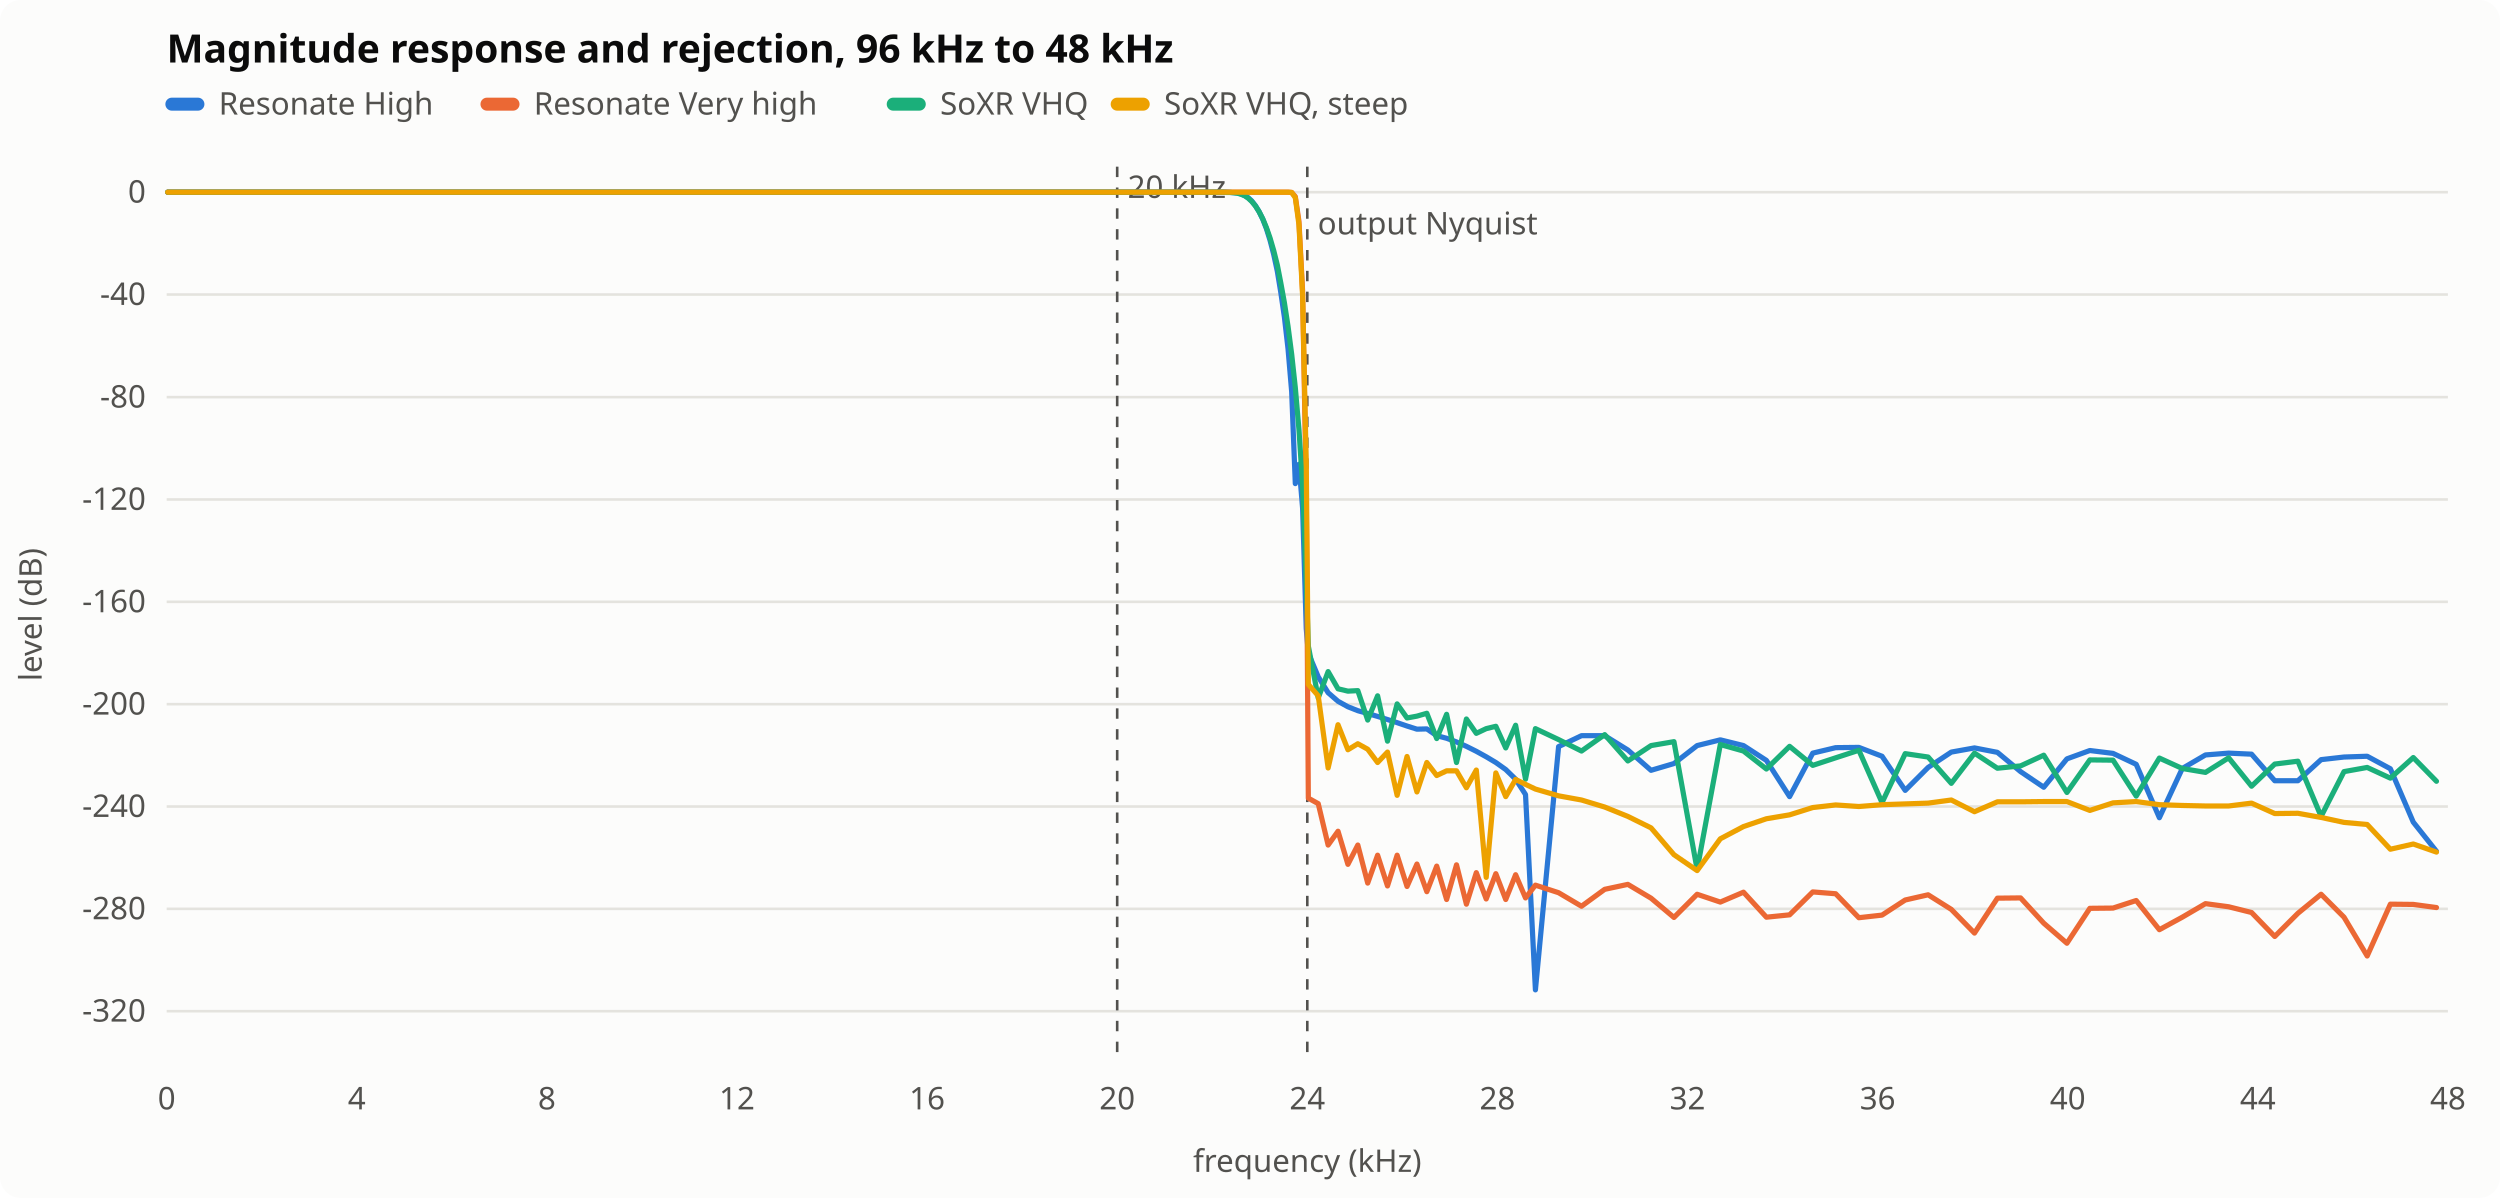
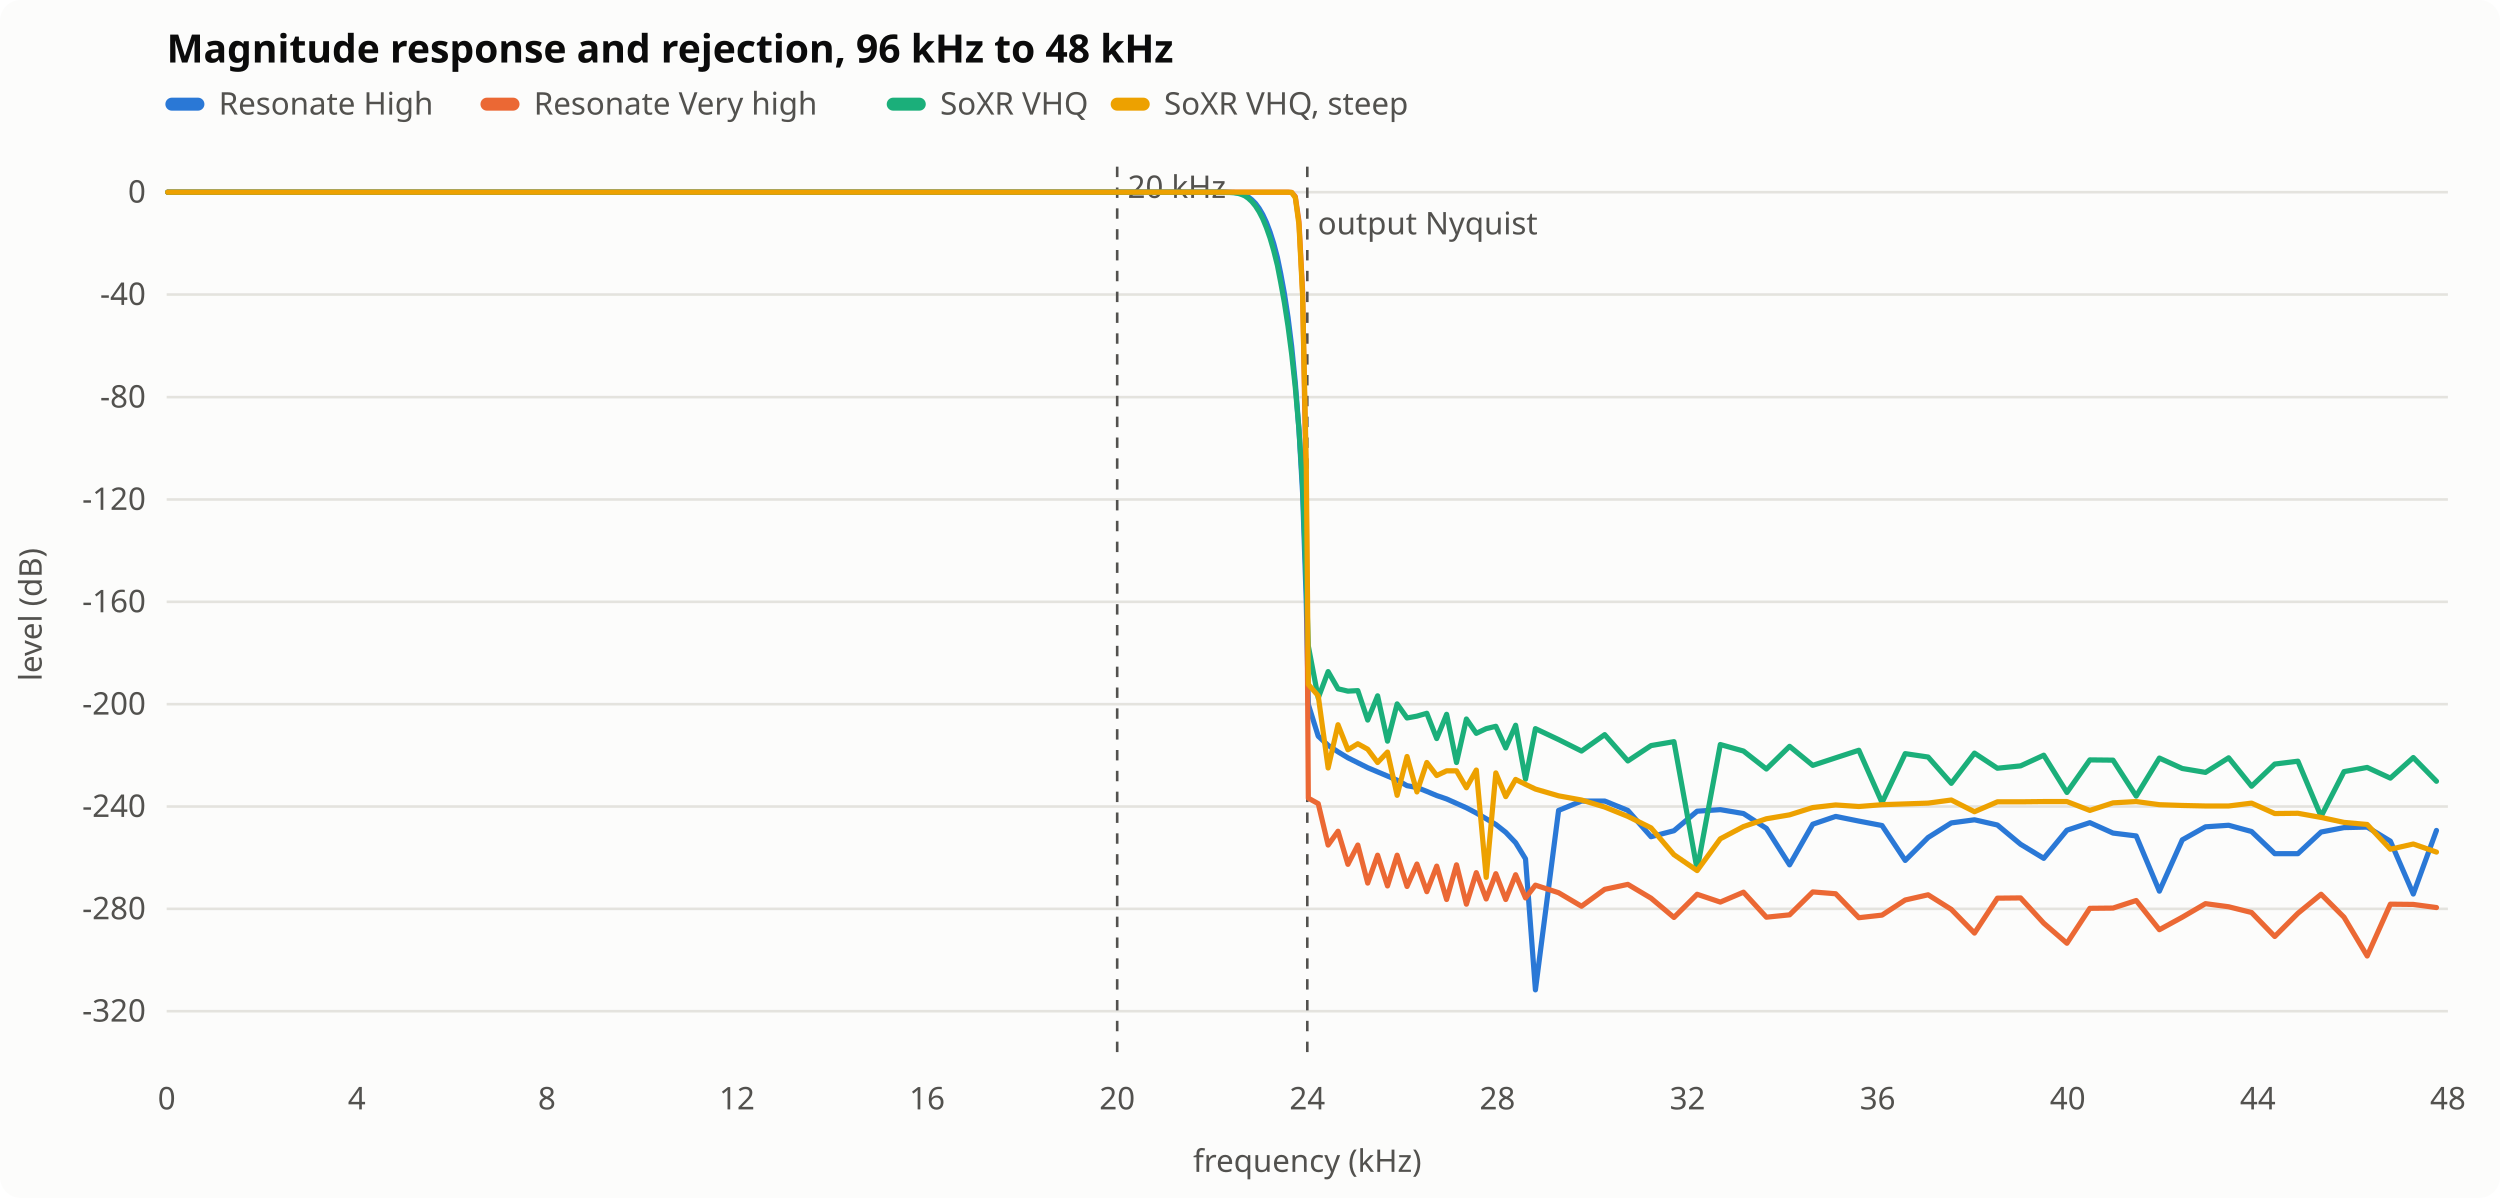
<svg xmlns="http://www.w3.org/2000/svg" viewBox="0 0 960 460" width="960" height="460" role="img" aria-label="Magnitude response and rejection, 96 kHz to 48 kHz">
  <style>
.surface { fill: #fcfcfb; }
text { fill: #52514e; font: 12px system-ui, sans-serif; }
.title { fill: #0b0b0b; font-size: 15px; font-weight: 600; }
.grid { stroke: #e4e3de; stroke-width: 1; }
.marker { stroke: #52514e; stroke-width: 1; stroke-dasharray: 4 4; }
.line { fill: none; stroke-width: 2; stroke-linejoin: round; stroke-linecap: round; }
.one { stroke: #2a78d6; fill: #2a78d6; }
.two { stroke: #eb6834; fill: #eb6834; }
.three { stroke: #1baf7a; fill: #1baf7a; }
.four { stroke: #eda100; fill: #eda100; }
.line.one, .line.two, .line.three, .line.four { fill: none; }
@media (prefers-color-scheme: dark) {
  .surface { fill: #1a1a19; }
  text { fill: #c3c2b7; }
  .title { fill: #f0efec; }
  .grid { stroke: #34332f; }
  .marker { stroke: #c3c2b7; }
  .one { stroke: #3987e5; fill: #3987e5; }
  .two { stroke: #d95926; fill: #d95926; }
  .three { stroke: #199e70; fill: #199e70; }
  .four { stroke: #c98500; fill: #c98500; }
  .line.one, .line.two, .line.three, .line.four { fill: none; }
}
</style>
  <rect class="surface" width="960" height="460" rx="8" />
  <text class="title" x="64" y="24">Magnitude response and rejection, 96 kHz to 48 kHz</text>
  <rect class="one" x="64" y="38" width="14" height="4" rx="2" />
  <text x="84" y="44">Resonate High</text>
  <rect class="two" x="185" y="38" width="14" height="4" rx="2" />
  <text x="205" y="44">Resonate Very high</text>
  <rect class="three" x="341" y="38" width="14" height="4" rx="2" />
  <text x="361" y="44">SoXR VHQ</text>
  <rect class="four" x="427" y="38" width="14" height="4" rx="2" />
  <text x="447" y="44">SoXR VHQ, steep</text>
  <line class="grid" x1="64" x2="940" y1="388.3" y2="388.3" />
  <text x="56" y="392.3" text-anchor="end">-320</text>
  <line class="grid" x1="64" x2="940" y1="349.0" y2="349.0" />
  <text x="56" y="353.0" text-anchor="end">-280</text>
  <line class="grid" x1="64" x2="940" y1="309.7" y2="309.7" />
  <text x="56" y="313.7" text-anchor="end">-240</text>
  <line class="grid" x1="64" x2="940" y1="270.4" y2="270.4" />
  <text x="56" y="274.4" text-anchor="end">-200</text>
  <line class="grid" x1="64" x2="940" y1="231.1" y2="231.1" />
  <text x="56" y="235.1" text-anchor="end">-160</text>
  <line class="grid" x1="64" x2="940" y1="191.8" y2="191.8" />
  <text x="56" y="195.8" text-anchor="end">-120</text>
  <line class="grid" x1="64" x2="940" y1="152.5" y2="152.5" />
  <text x="56" y="156.5" text-anchor="end">-80</text>
  <line class="grid" x1="64" x2="940" y1="113.1" y2="113.1" />
  <text x="56" y="117.1" text-anchor="end">-40</text>
  <line class="grid" x1="64" x2="940" y1="73.8" y2="73.8" />
  <text x="56" y="77.8" text-anchor="end">0</text>
  <text x="64.0" y="426" text-anchor="middle">0</text>
  <text x="137.0" y="426" text-anchor="middle">4</text>
  <text x="210.0" y="426" text-anchor="middle">8</text>
  <text x="283.0" y="426" text-anchor="middle">12</text>
  <text x="356.0" y="426" text-anchor="middle">16</text>
  <text x="429.0" y="426" text-anchor="middle">20</text>
  <text x="502.0" y="426" text-anchor="middle">24</text>
  <text x="575.0" y="426" text-anchor="middle">28</text>
  <text x="648.0" y="426" text-anchor="middle">32</text>
  <text x="721.0" y="426" text-anchor="middle">36</text>
  <text x="794.0" y="426" text-anchor="middle">40</text>
  <text x="867.0" y="426" text-anchor="middle">44</text>
  <text x="940.0" y="426" text-anchor="middle">48</text>
  <text x="502" y="450" text-anchor="middle">frequency (kHz)</text>
  <text x="16" y="236" transform="rotate(-90 16 236)" text-anchor="middle">level (dB)</text>
  <line class="marker" x1="429.0" x2="429.0" y1="64" y2="408" />
  <text x="433.0" y="76">20 kHz</text>
  <line class="marker" x1="502.0" x2="502.0" y1="64" y2="408" />
  <text x="506.0" y="90">output Nyquist</text>
-   <polyline class="line one" points="64.4,73.8 64.4,73.8 64.5,73.8 64.5,73.8 64.6,73.8 64.6,73.8 64.7,73.8 64.8,73.8 64.9,73.8 65.0,73.8 65.1,73.8 65.2,73.8 65.4,73.8 65.5,73.8 65.7,73.8 65.9,73.8 66.1,73.8 66.4,73.8 66.6,73.8 66.9,73.8 67.3,73.8 67.7,73.8 68.1,73.8 68.6,73.8 69.1,73.8 69.7,73.8 70.4,73.8 71.1,73.8 71.9,73.8 72.9,73.8 73.9,73.8 75.0,73.8 76.3,73.8 77.7,73.8 79.3,73.8 81.1,73.8 82.2,73.8 83.1,73.8 85.3,73.8 87.8,73.8 90.6,73.8 93.7,73.8 97.1,73.8 101.0,73.8 105.3,73.8 110.1,73.8 115.4,73.8 121.4,73.8 128.1,73.8 135.5,73.8 143.9,73.8 153.1,73.8 163.5,73.8 175.1,73.8 188.0,73.8 202.4,73.8 218.5,73.8 236.4,73.8 256.5,73.8 278.8,73.8 303.8,73.8 331.7,73.8 362.8,73.8 397.5,73.8 429.0,73.8 436.3,73.8 437.7,73.8 439.1,73.8 440.5,73.8 441.9,73.8 443.2,73.8 444.6,73.8 446.0,73.8 447.4,73.8 448.8,73.8 450.2,73.8 451.6,73.8 453.0,73.8 454.4,73.8 455.7,73.8 457.1,73.8 458.5,73.8 459.9,73.8 461.3,73.8 462.7,73.8 464.1,73.8 465.5,73.8 466.8,73.8 468.2,73.8 469.6,73.8 471.0,73.8 472.4,73.9 473.8,74.0 475.2,74.1 476.6,74.5 478.0,75.1 479.3,75.9 480.7,77.2 482.1,79.0 483.5,81.3 484.9,84.2 486.3,87.8 487.7,92.3 489.1,97.7 490.5,104.2 491.8,112.1 493.2,121.7 494.6,133.9 496.0,150.4 497.4,185.7 498.8,178.3 500.2,195.2 501.6,241.4 502.4,250.8 506.2,259.9 510.0,266.0 513.8,269.3 517.6,271.4 521.4,272.9 525.2,274.0 529.0,275.1 532.8,276.3 536.5,277.5 540.3,278.8 544.1,280.0 547.9,279.9 551.7,282.5 555.5,283.5 559.3,284.9 563.1,286.6 566.9,288.5 570.7,290.6 574.4,292.8 578.2,295.5 582.0,299.2 585.8,305.1 589.6,380.1 598.5,286.7 607.3,282.5 616.2,282.5 625.1,288.0 634.0,295.8 642.8,293.2 651.7,286.3 660.6,284.1 669.5,286.3 678.3,292.0 687.2,305.9 696.1,289.2 704.9,287.1 713.8,287.0 722.7,290.4 731.6,303.5 740.4,294.7 749.3,288.8 758.2,287.2 767.0,288.9 775.9,296.3 784.8,302.3 793.7,291.4 802.5,288.2 811.4,289.3 820.3,293.5 829.2,314.0 838.0,295.1 846.9,289.9 855.8,289.2 864.6,289.6 873.5,299.8 882.4,299.8 891.3,291.7 900.1,290.7 909.0,290.4 917.9,295.2 926.7,315.7 935.6,326.9" />
+   <polyline class="line one" points="64.4,73.8 64.4,73.8 64.5,73.8 64.5,73.8 64.6,73.8 64.6,73.8 64.7,73.8 64.8,73.8 64.9,73.8 65.0,73.8 65.1,73.8 65.2,73.8 65.4,73.8 65.5,73.8 65.7,73.8 65.9,73.8 66.1,73.8 66.4,73.8 66.6,73.8 66.9,73.8 67.3,73.8 67.7,73.8 68.1,73.8 68.6,73.8 69.1,73.8 69.7,73.8 70.4,73.8 71.1,73.8 71.9,73.8 72.9,73.8 73.9,73.8 75.0,73.8 76.3,73.8 77.7,73.8 79.3,73.8 81.1,73.8 82.2,73.8 83.1,73.8 85.3,73.8 87.8,73.8 90.6,73.8 93.7,73.8 97.1,73.8 101.0,73.8 105.3,73.8 110.1,73.8 115.4,73.8 121.4,73.8 128.1,73.8 135.5,73.8 143.9,73.8 153.1,73.8 163.5,73.8 175.1,73.8 188.0,73.8 202.4,73.8 218.5,73.8 236.4,73.8 256.5,73.8 278.8,73.8 303.8,73.8 331.7,73.8 362.8,73.8 397.5,73.8 429.0,73.8 436.3,73.8 437.7,73.8 439.1,73.8 440.5,73.8 441.9,73.8 443.2,73.8 444.6,73.8 446.0,73.8 447.4,73.8 448.8,73.8 450.2,73.8 451.6,73.8 453.0,73.8 454.4,73.8 455.7,73.8 457.1,73.8 458.5,73.8 459.9,73.8 461.3,73.8 462.7,73.8 464.1,73.8 465.5,73.8 466.8,73.8 468.2,73.8 469.6,73.8 471.0,73.8 472.4,73.9 473.8,73.9 475.2,74.1 476.6,74.4 478.0,74.9 479.3,75.6 480.7,76.7 482.1,78.1 483.5,80.0 484.9,82.4 486.3,85.4 487.7,89.1 489.1,93.5 490.5,98.8 491.8,105.1 493.2,112.7 494.6,121.8 496.0,133.0 497.4,147.0 498.8,164.9 500.2,189.4 501.6,230.9 502.4,270.5 506.2,282.7 510.0,286.2 513.8,288.7 517.6,291.0 521.4,292.9 525.2,294.8 529.0,296.4 532.8,298.0 536.5,299.6 540.3,301.7 544.1,302.4 547.9,303.9 551.7,305.5 555.5,306.8 559.3,308.5 563.1,310.2 566.9,312.2 570.7,314.4 574.4,316.6 578.2,319.6 582.0,323.6 585.8,329.8 589.6,380.1 598.5,311.2 607.3,307.6 616.2,307.6 625.1,311.2 634.0,321.3 642.8,319.0 651.7,311.5 660.6,310.9 669.5,312.4 678.3,318.1 687.2,332.1 696.1,316.5 704.9,313.5 713.8,315.3 722.7,317.0 731.6,330.4 740.4,321.6 749.3,316.0 758.2,314.8 767.0,316.8 775.9,324.2 784.8,329.6 793.7,318.8 802.5,315.9 811.4,319.9 820.3,321.0 829.2,342.2 838.0,322.5 846.9,317.5 855.8,316.9 864.6,319.3 873.5,327.8 882.4,327.8 891.3,319.5 900.1,317.8 909.0,317.6 917.9,323.0 926.7,343.3 935.6,318.9" />
  <polyline class="line two" points="64.4,73.8 64.4,73.8 64.5,73.8 64.5,73.8 64.6,73.8 64.6,73.8 64.7,73.8 64.8,73.8 64.9,73.8 65.0,73.8 65.1,73.8 65.2,73.8 65.4,73.8 65.5,73.8 65.7,73.8 65.9,73.8 66.1,73.8 66.4,73.8 66.6,73.8 66.9,73.8 67.3,73.8 67.7,73.8 68.1,73.8 68.6,73.8 69.1,73.8 69.7,73.8 70.4,73.8 71.1,73.8 71.9,73.8 72.9,73.8 73.9,73.8 75.0,73.8 76.3,73.8 77.7,73.8 79.3,73.8 81.1,73.8 82.2,73.8 83.1,73.8 85.3,73.8 87.8,73.8 90.6,73.8 93.7,73.8 97.1,73.8 101.0,73.8 105.3,73.8 110.1,73.8 115.4,73.8 121.4,73.8 128.1,73.8 135.5,73.8 143.9,73.8 153.1,73.8 163.5,73.8 175.1,73.8 188.0,73.8 202.4,73.8 218.5,73.8 236.4,73.8 256.5,73.8 278.8,73.8 303.8,73.8 331.7,73.8 362.8,73.8 397.5,73.8 429.0,73.8 436.3,73.8 437.7,73.8 439.1,73.8 440.5,73.8 441.9,73.8 443.2,73.8 444.6,73.8 446.0,73.8 447.4,73.8 448.8,73.8 450.2,73.8 451.6,73.8 453.0,73.8 454.4,73.8 455.7,73.8 457.1,73.8 458.5,73.8 459.9,73.8 461.3,73.8 462.7,73.8 464.1,73.8 465.5,73.8 466.8,73.8 468.2,73.8 469.6,73.8 471.0,73.8 472.4,73.8 473.8,73.8 475.2,73.8 476.6,73.8 478.0,73.8 479.3,73.8 480.7,73.8 482.1,73.8 483.5,73.8 484.9,73.8 486.3,73.8 487.7,73.8 489.1,73.8 490.5,73.8 491.8,73.8 493.2,73.8 494.6,73.8 496.0,73.9 497.4,75.5 498.8,85.0 500.2,111.9 501.6,189.3 502.4,306.5 506.2,308.6 510.0,324.5 513.8,319.2 517.6,331.9 521.4,324.5 525.2,339.1 529.0,328.4 532.8,340.2 536.5,328.4 540.3,340.4 544.1,331.8 547.9,342.4 551.7,332.6 555.5,345.4 559.3,332.1 563.1,347.2 566.9,335.1 570.7,345.2 574.4,335.5 578.2,345.4 582.0,335.9 585.8,344.8 589.6,339.9 598.5,342.8 607.3,348.0 616.2,341.5 625.1,339.6 634.0,344.9 642.8,352.3 651.7,343.4 660.6,346.4 669.5,342.6 678.3,352.2 687.2,351.3 696.1,342.5 704.9,343.2 713.8,352.4 722.7,351.4 731.6,345.6 740.4,343.6 749.3,349.2 758.2,358.3 767.0,344.9 775.9,344.8 784.8,354.5 793.7,362.2 802.5,348.8 811.4,348.7 820.3,345.8 829.2,357.0 838.0,352.2 846.9,347.0 855.8,348.2 864.6,350.4 873.5,359.6 882.4,350.7 891.3,343.4 900.1,352.2 909.0,367.1 917.9,347.2 926.7,347.3 935.6,348.5" />
  <polyline class="line three" points="64.4,73.8 64.4,73.8 64.5,73.8 64.5,73.8 64.6,73.8 64.6,73.8 64.7,73.8 64.8,73.8 64.9,73.8 65.0,73.8 65.1,73.8 65.2,73.8 65.4,73.8 65.5,73.8 65.7,73.8 65.9,73.8 66.1,73.8 66.4,73.8 66.6,73.8 66.9,73.8 67.3,73.8 67.7,73.8 68.1,73.8 68.6,73.8 69.1,73.8 69.7,73.8 70.4,73.8 71.1,73.8 71.9,73.8 72.9,73.8 73.9,73.8 75.0,73.8 76.3,73.8 77.7,73.8 79.3,73.8 81.1,73.8 82.2,73.8 83.1,73.8 85.3,73.8 87.8,73.8 90.6,73.8 93.7,73.8 97.1,73.8 101.0,73.8 105.3,73.8 110.1,73.8 115.4,73.8 121.4,73.8 128.1,73.8 135.5,73.8 143.9,73.8 153.1,73.8 163.5,73.8 175.1,73.8 188.0,73.8 202.4,73.8 218.5,73.8 236.4,73.8 256.5,73.8 278.8,73.8 303.8,73.8 331.7,73.8 362.8,73.8 397.5,73.8 429.0,73.8 436.3,73.8 437.7,73.8 439.1,73.8 440.5,73.8 441.9,73.8 443.2,73.8 444.6,73.8 446.0,73.8 447.4,73.8 448.8,73.8 450.2,73.8 451.6,73.8 453.0,73.8 454.4,73.8 455.7,73.8 457.1,73.8 458.5,73.8 459.9,73.8 461.3,73.8 462.7,73.8 464.1,73.8 465.5,73.8 466.8,73.8 468.2,73.8 469.6,73.8 471.0,73.9 472.4,73.9 473.8,74.0 475.2,74.2 476.6,74.6 478.0,75.2 479.3,76.1 480.7,77.4 482.1,79.1 483.5,81.3 484.9,84.0 486.3,87.4 487.7,91.4 489.1,96.2 490.5,101.8 491.8,108.5 493.2,116.2 494.6,125.3 496.0,136.0 497.4,148.9 498.8,165.0 500.2,186.4 501.6,223.5 502.4,248.1 506.2,268.0 510.0,257.9 513.8,264.5 517.6,265.4 521.4,265.2 525.2,276.5 529.0,267.2 532.8,284.6 536.5,270.3 540.3,275.7 544.1,275.0 547.9,273.9 551.7,283.6 555.5,274.3 559.3,292.8 563.1,276.1 566.9,281.6 570.7,279.8 574.4,278.9 578.2,287.2 582.0,278.5 585.8,299.2 589.6,279.8 598.5,284.0 607.3,288.4 616.2,282.1 625.1,292.2 634.0,286.3 642.8,284.8 651.7,333.9 660.6,285.9 669.5,288.4 678.3,295.3 687.2,286.6 696.1,293.9 704.9,291.0 713.8,288.1 722.7,308.2 731.6,289.4 740.4,290.7 749.3,300.8 758.2,289.2 767.0,295.0 775.9,294.1 784.8,290.0 793.7,304.3 802.5,291.8 811.4,291.9 820.3,305.7 829.2,291.1 838.0,295.1 846.9,296.6 855.8,291.0 864.6,301.9 873.5,293.4 882.4,292.3 891.3,313.5 900.1,296.3 909.0,294.7 917.9,298.8 926.7,290.9 935.6,300.0" />
  <polyline class="line four" points="64.4,73.8 64.4,73.8 64.5,73.8 64.5,73.8 64.6,73.8 64.6,73.8 64.7,73.8 64.8,73.8 64.9,73.8 65.0,73.8 65.1,73.8 65.2,73.8 65.4,73.8 65.5,73.8 65.7,73.8 65.9,73.8 66.1,73.8 66.4,73.8 66.6,73.8 66.9,73.8 67.3,73.8 67.7,73.8 68.1,73.8 68.6,73.8 69.1,73.8 69.7,73.8 70.4,73.8 71.1,73.8 71.9,73.8 72.9,73.8 73.9,73.8 75.0,73.8 76.3,73.8 77.7,73.8 79.3,73.8 81.1,73.8 82.2,73.8 83.1,73.8 85.3,73.8 87.8,73.8 90.6,73.8 93.7,73.8 97.1,73.8 101.0,73.8 105.3,73.8 110.1,73.8 115.4,73.8 121.4,73.8 128.1,73.8 135.5,73.8 143.9,73.8 153.1,73.8 163.5,73.8 175.1,73.8 188.0,73.8 202.4,73.8 218.5,73.8 236.4,73.8 256.5,73.8 278.8,73.8 303.8,73.8 331.7,73.8 362.8,73.8 397.5,73.8 429.0,73.8 436.3,73.8 437.7,73.8 439.1,73.8 440.5,73.8 441.9,73.8 443.2,73.8 444.6,73.8 446.0,73.8 447.4,73.8 448.8,73.8 450.2,73.8 451.6,73.8 453.0,73.8 454.4,73.8 455.7,73.8 457.1,73.8 458.5,73.8 459.9,73.8 461.3,73.8 462.7,73.8 464.1,73.8 465.5,73.8 466.8,73.8 468.2,73.8 469.6,73.8 471.0,73.8 472.4,73.8 473.8,73.8 475.2,73.8 476.6,73.8 478.0,73.8 479.3,73.8 480.7,73.8 482.1,73.8 483.5,73.8 484.9,73.8 486.3,73.8 487.7,73.8 489.1,73.8 490.5,73.8 491.8,73.8 493.2,73.8 494.6,73.8 496.0,73.9 497.4,75.9 498.8,86.3 500.2,113.6 501.6,178.2 502.4,262.8 506.2,267.2 510.0,294.9 513.8,278.3 517.6,287.9 521.4,285.6 525.2,287.7 529.0,292.8 532.8,288.8 536.5,305.4 540.3,290.5 544.1,304.1 547.9,292.8 551.7,297.8 555.5,296.0 559.3,296.0 563.1,302.5 566.9,295.7 570.7,336.9 574.4,296.8 578.2,305.9 582.0,299.3 585.8,301.2 589.6,303.0 598.5,305.6 607.3,307.2 616.2,309.9 625.1,313.5 634.0,317.9 642.8,328.2 651.7,334.3 660.6,322.1 669.5,317.4 678.3,314.4 687.2,312.9 696.1,310.1 704.9,309.1 713.8,309.7 722.7,309.0 731.6,308.7 740.4,308.4 749.3,307.2 758.2,311.7 767.0,307.9 775.9,307.9 784.8,307.8 793.7,307.8 802.5,311.2 811.4,308.3 820.3,307.8 829.2,309.0 838.0,309.3 846.9,309.5 855.8,309.5 864.6,308.4 873.5,312.4 882.4,312.3 891.3,313.9 900.1,315.8 909.0,316.6 917.9,326.1 926.7,324.1 935.6,327.2" />
</svg>
